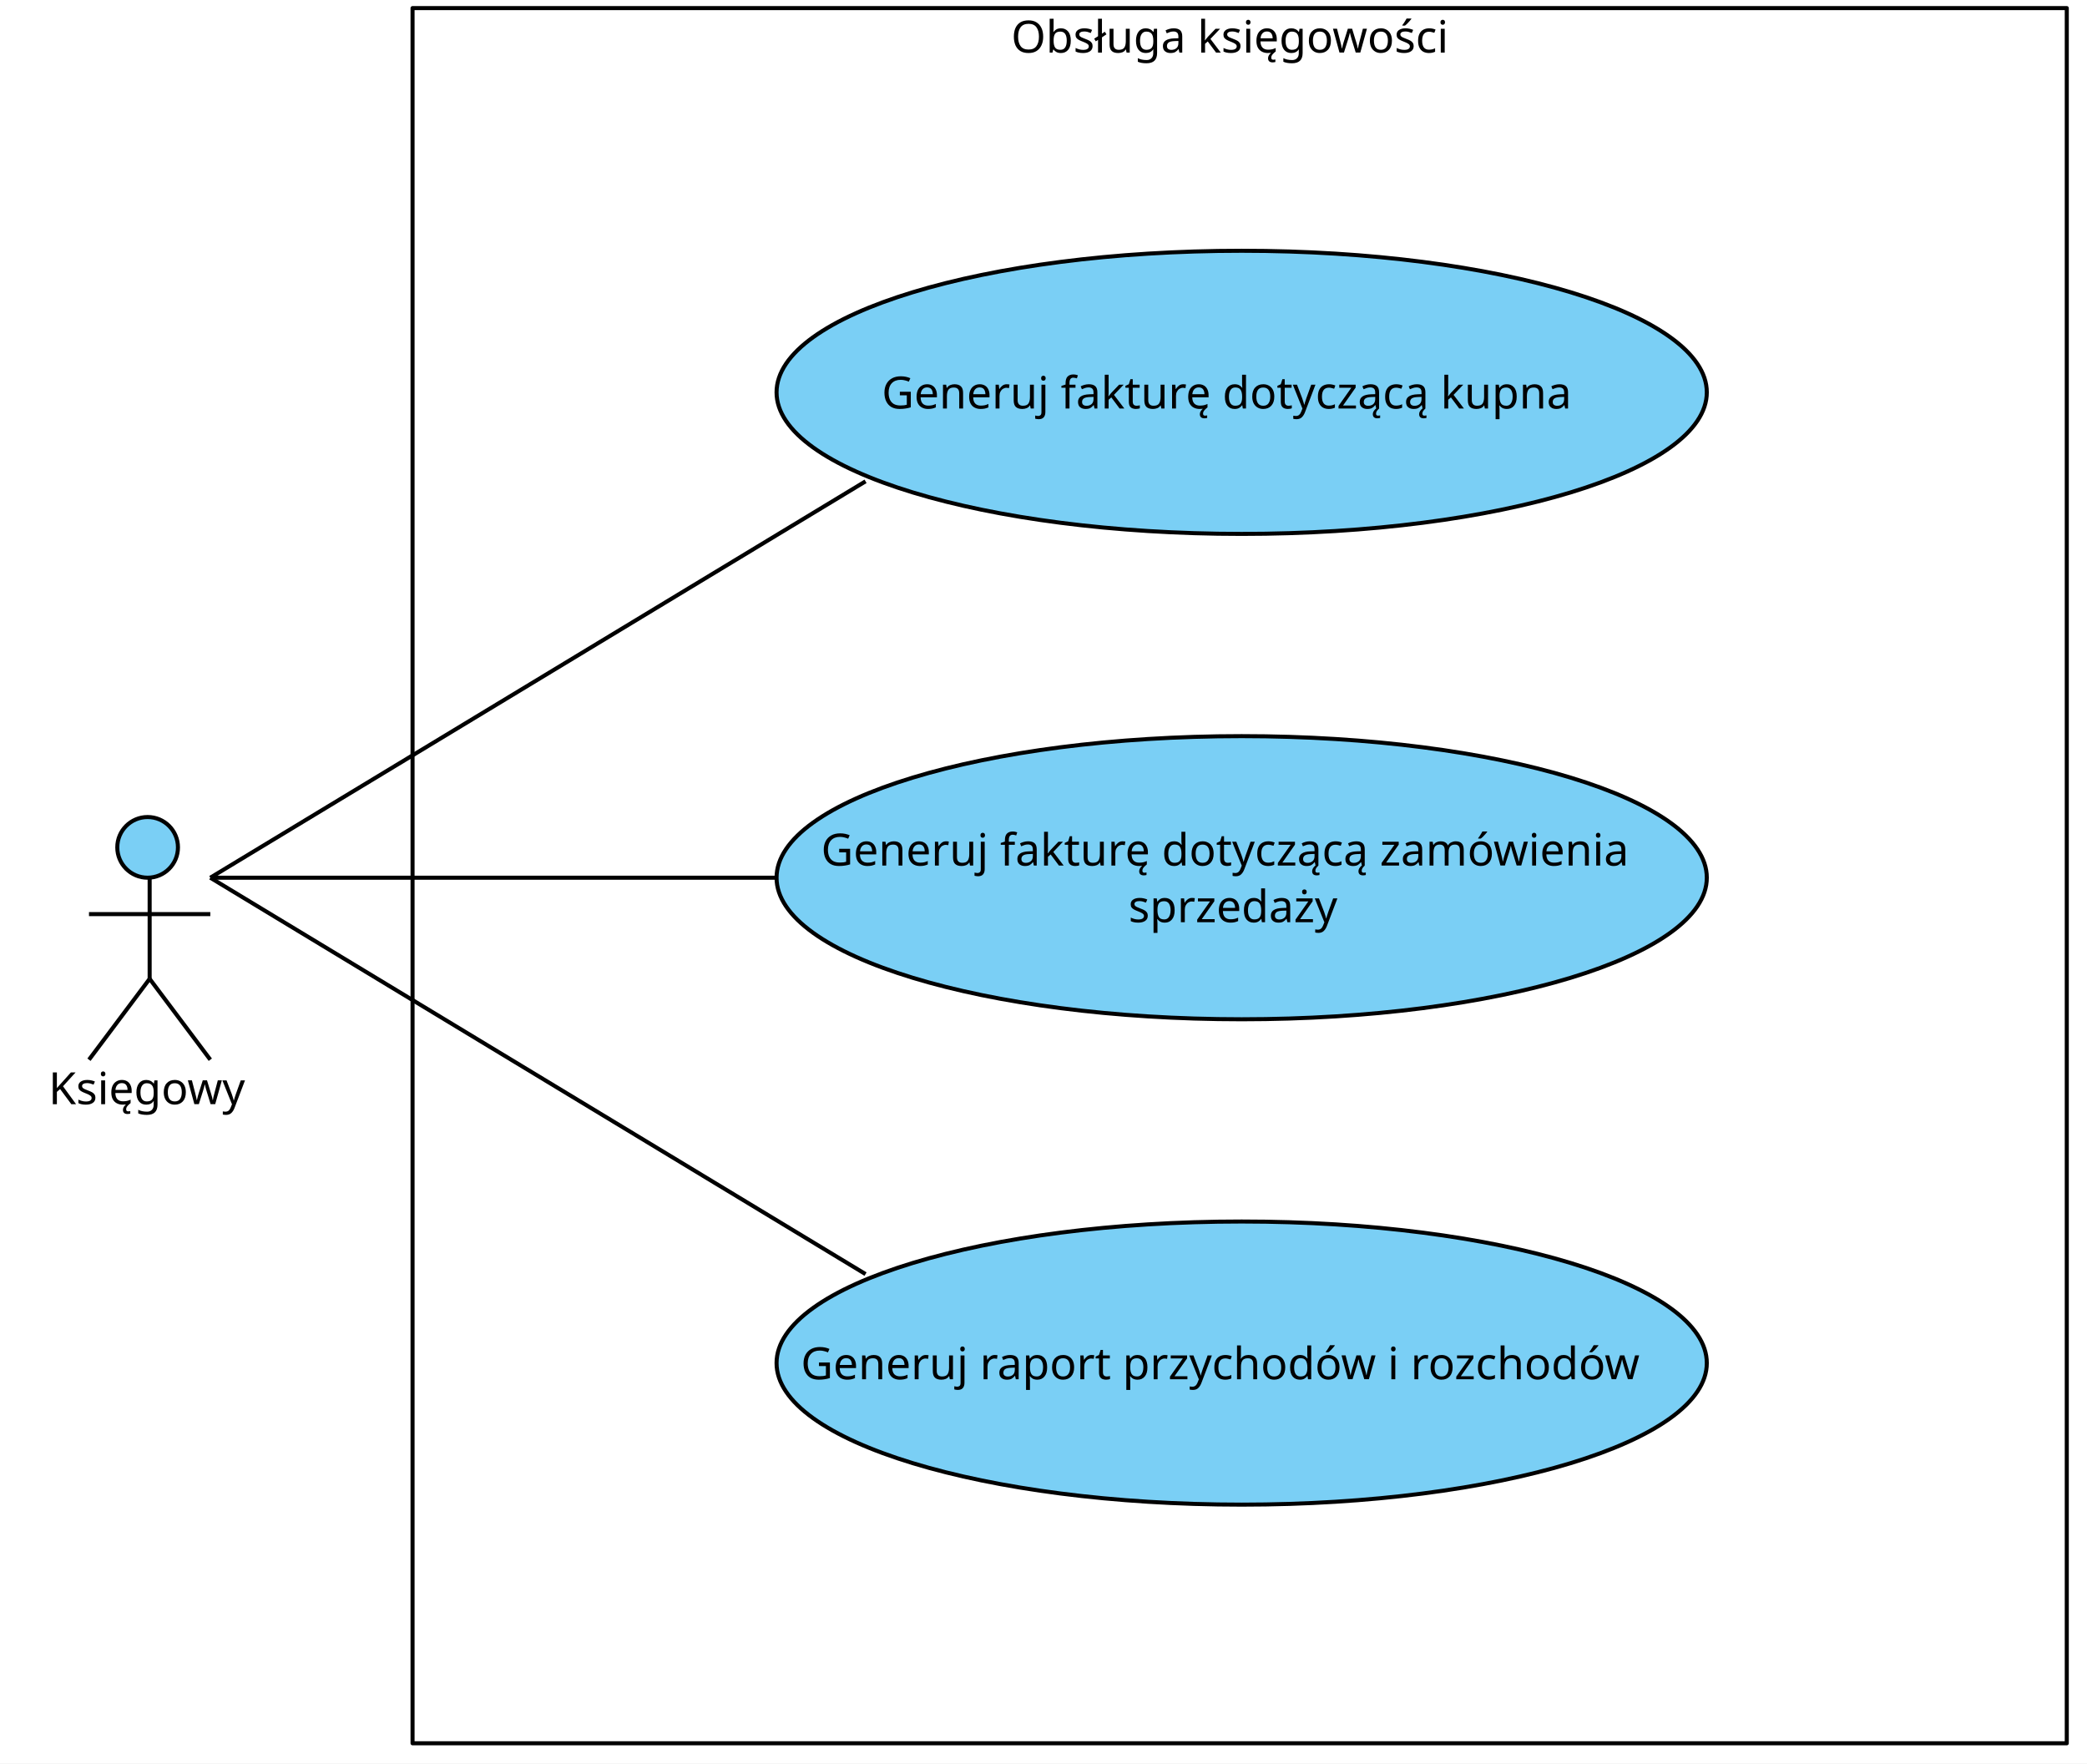
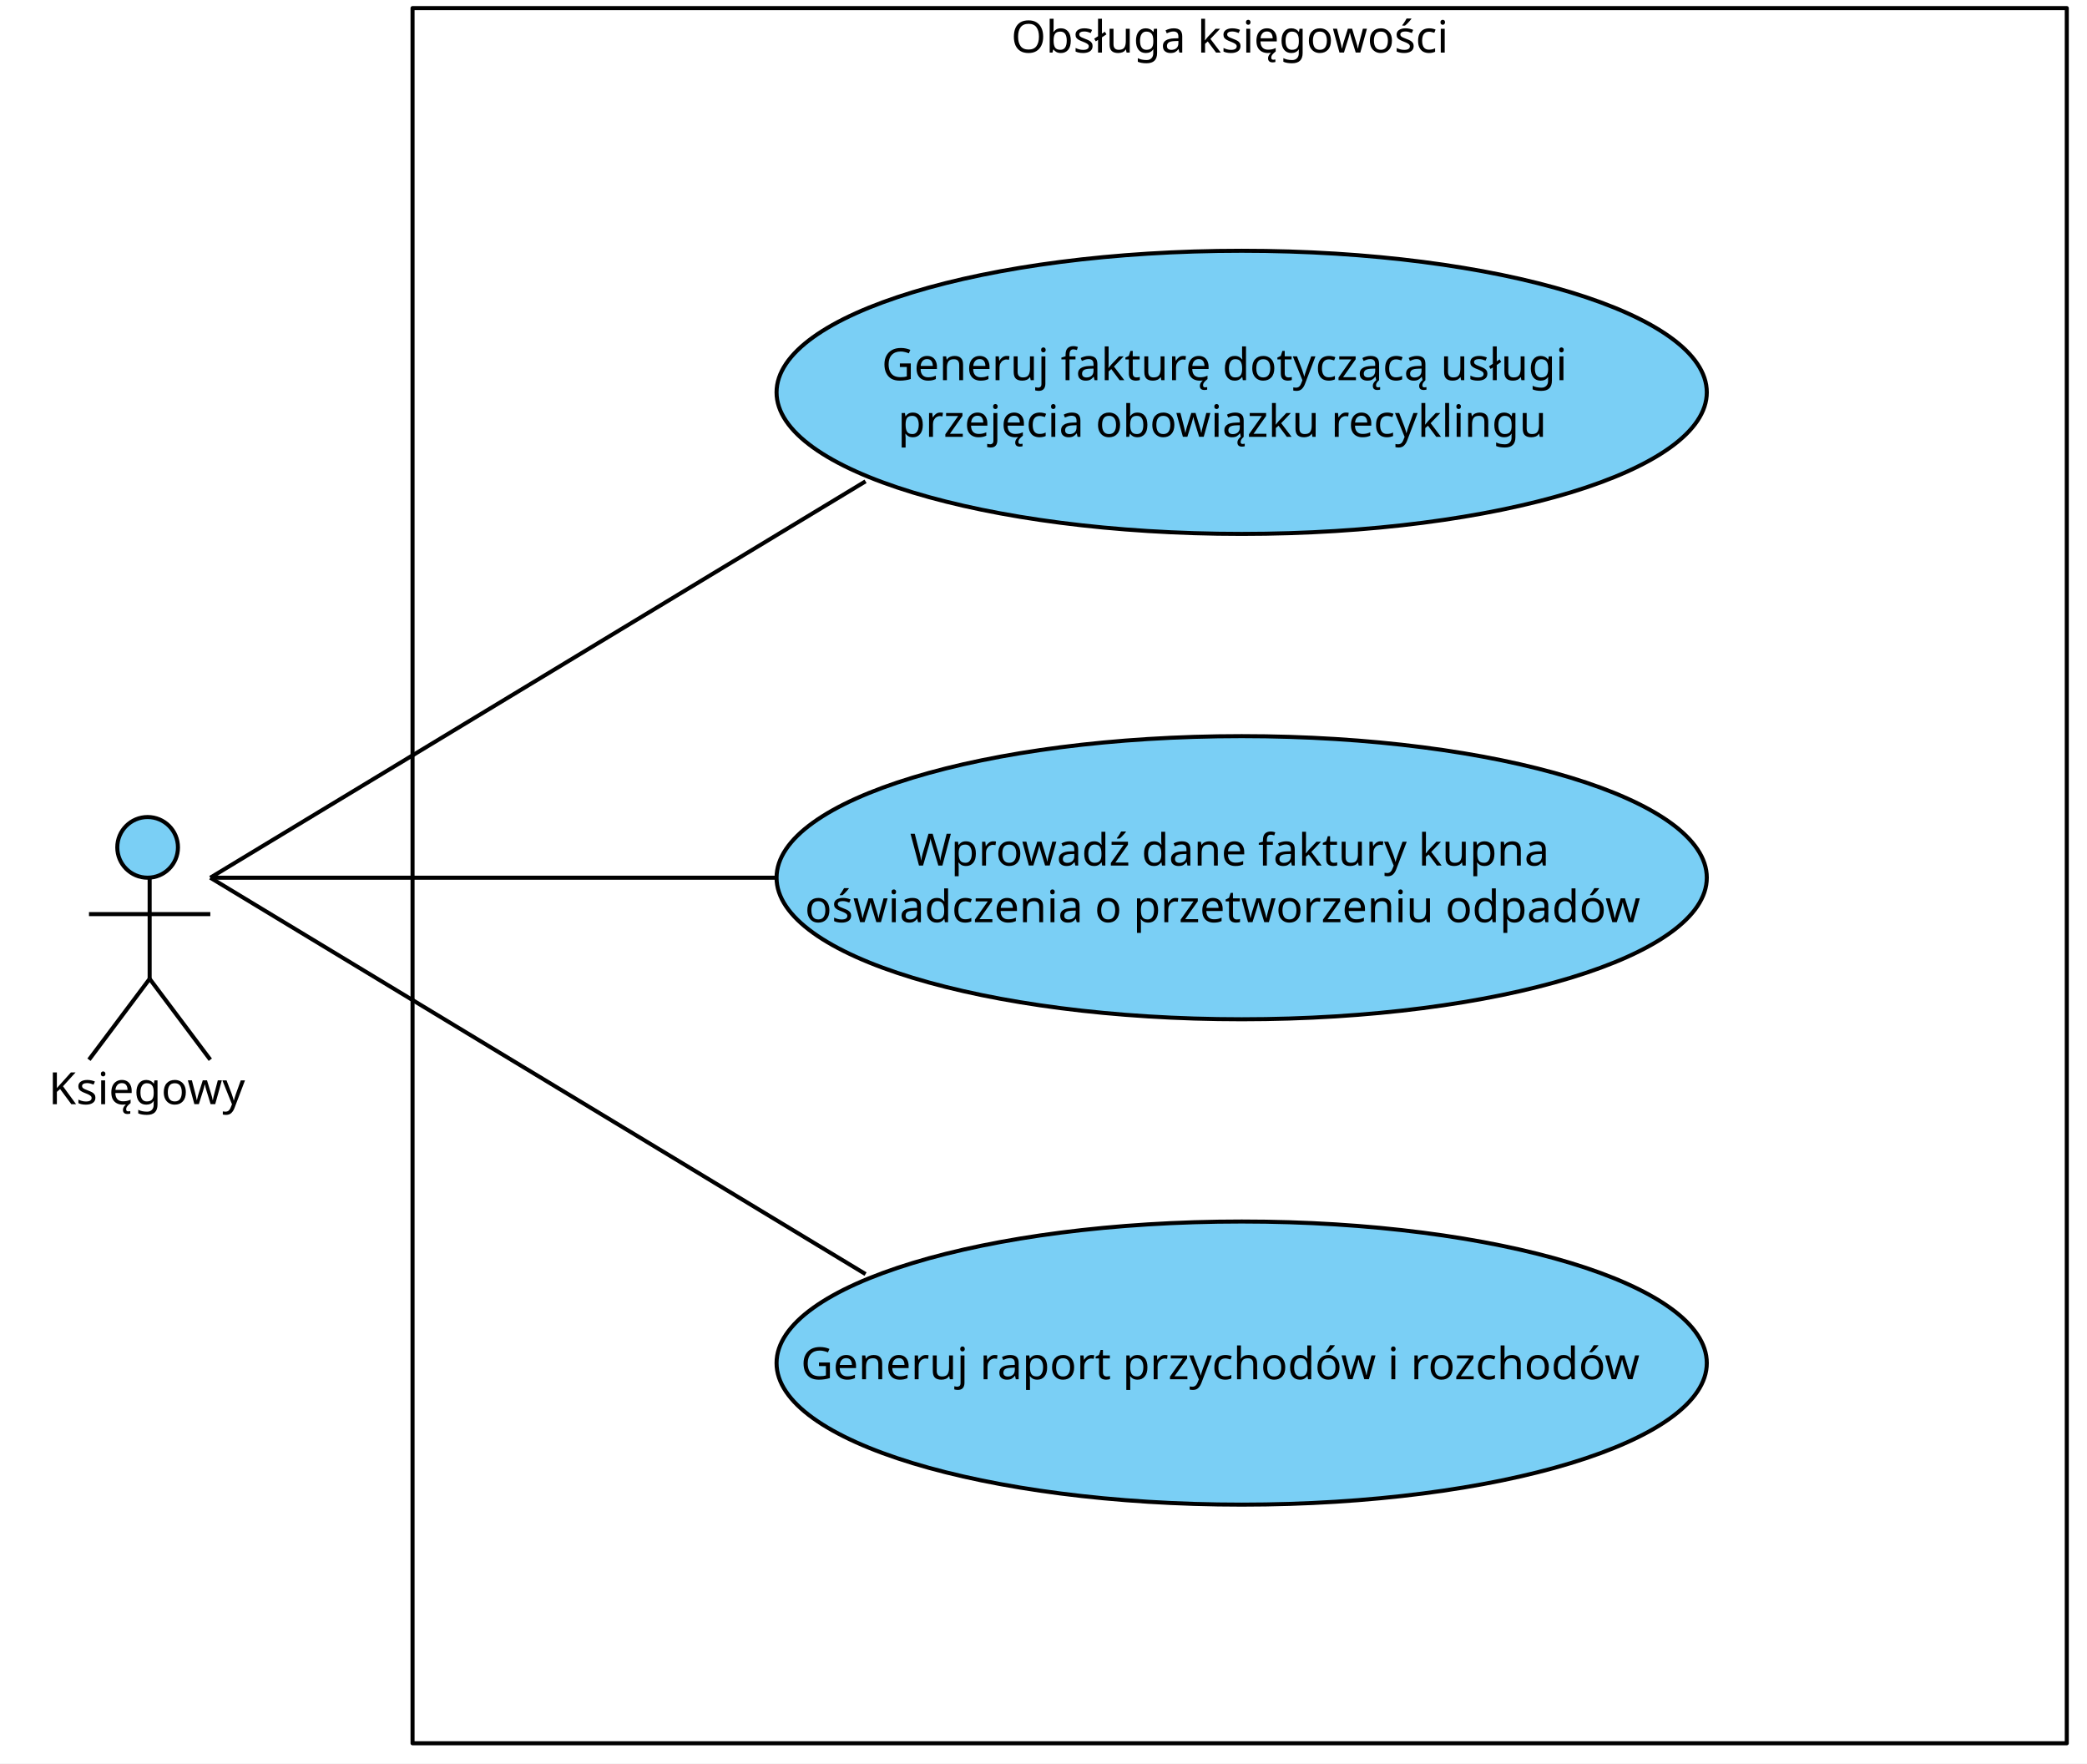
<svg xmlns="http://www.w3.org/2000/svg" fill-opacity="0" color-rendering="auto" color-interpolation="auto" text-rendering="auto" stroke="rgb(0,0,0)" stroke-linecap="square" width="516" stroke-miterlimit="10" shape-rendering="auto" stroke-opacity="0" fill="rgb(0,0,0)" stroke-dasharray="none" font-weight="normal" stroke-width="1" height="436" font-family="'Dialog'" font-style="normal" stroke-linejoin="miter" font-size="12" stroke-dashoffset="0" image-rendering="auto" id="svg2" version="1.1">
  <defs id="genericDefs">
    <defs id="defs1">
      <clipPath id="clipPath1" clipPathUnits="userSpaceOnUse">
        <path id="path9" d="M-7 -7 L421 -7 L421 441 L-7 441 L-7 -7 Z" />
      </clipPath>
      <clipPath id="clipPath2" clipPathUnits="userSpaceOnUse">
        <path id="path12" d="M0 0 L410 0 L410 430 L0 430 L0 0 Z" />
      </clipPath>
      <clipPath id="clipPath3" clipPathUnits="userSpaceOnUse">
        <path id="path15" d="M-7 -7 L41 -7 L41 71 L-7 71 L-7 -7 Z" />
      </clipPath>
      <clipPath id="clipPath4" clipPathUnits="userSpaceOnUse">
        <path id="path18" d="M-7 -7 L241 -7 L241 81 L-7 81 L-7 -7 Z" />
      </clipPath>
      <clipPath id="clipPath5" clipPathUnits="userSpaceOnUse">
        <path id="path21" d="M0 0 L230 0 L230 70 L0 70 L0 0 Z" />
      </clipPath>
      <clipPath id="clipPath6" clipPathUnits="userSpaceOnUse">
        <path id="path24" d="M-70 -14 L140 -14 L140 28 L-70 28 L-70 -14 Z" />
      </clipPath>
      <clipPath id="clipPath7" clipPathUnits="userSpaceOnUse">
-         <path id="path27" d="M0 0 L244 0 L244 104 L0 104 L0 0 Z" />
+         <path id="path27" d="M0 0 L266 0 L266 202 L0 202 L0 0 Z" />
      </clipPath>
      <clipPath id="clipPath8" clipPathUnits="userSpaceOnUse">
-         <path id="path30" d="M0 0 L266 0 L266 202 L0 202 L0 0 Z" />
+         <path id="path30" d="M0 0 L244 0 L244 104 L0 104 L0 0 Z" />
      </clipPath>
    </defs>
  </defs>
  <g style="fill:#ffffff;fill-opacity:1;stroke:#ffffff;stroke-opacity:1;text-rendering:geometricPrecision" id="g32">
    <rect style="stroke:none" id="rect34" y="0" height="436" width="516" x="0" />
  </g>
  <g style="font-size:11px;font-family:sans-serif;fill:#000000;fill-opacity:1;stroke:#000000;stroke-linecap:butt;stroke-linejoin:round;stroke-miterlimit:0;stroke-opacity:1;text-rendering:geometricPrecision" id="g36" stroke-miterlimit="0" transform="translate(102,2)" font-size="11">
    <rect style="fill:none" id="rect38" clip-path="url(#clipPath1)" y="0" height="429" width="409" x="0" />
  </g>
  <g style="font-size:11px;font-family:sans-serif;fill:#000000;fill-opacity:1;stroke:#000000;stroke-opacity:1;text-rendering:geometricPrecision" id="g40" transform="translate(102,2)" font-size="11">
    <text style="stroke:none" id="text42" clip-path="url(#clipPath2)" y="11" xml:space="preserve" x="148">Obsługa księgowości</text>
  </g>
  <g style="font-size:11px;font-family:sans-serif;fill:#7acff5;fill-opacity:1;stroke:#7acff5;stroke-opacity:1;text-rendering:geometricPrecision" id="g44" transform="translate(22,202)" font-size="11">
    <circle style="stroke:none" id="circle46" cy="7.5" cx="14.5" clip-path="url(#clipPath3)" r="7.5" />
  </g>
  <g style="font-size:11px;font-family:sans-serif;fill:#000000;fill-opacity:1;stroke:#000000;stroke-linecap:butt;stroke-linejoin:round;stroke-miterlimit:0;stroke-opacity:1;text-rendering:geometricPrecision" id="g48" stroke-miterlimit="0" transform="translate(22,202)" font-size="11">
    <circle style="fill:none" id="circle50" cy="7.5" cx="14.5" clip-path="url(#clipPath3)" r="7.5" />
    <line style="fill:none" id="line52" y1="15" x2="15" clip-path="url(#clipPath3)" x1="15" y2="40" />
    <line style="fill:none" id="line54" y1="24" x2="30" clip-path="url(#clipPath3)" x1="0" y2="24" />
    <line style="fill:none" id="line56" y1="40" x2="0" clip-path="url(#clipPath3)" x1="15" y2="60" />
    <line style="fill:none" id="line58" y1="40" x2="30" clip-path="url(#clipPath3)" x1="15" y2="60" />
  </g>
  <g style="font-size:11px;font-family:sans-serif;fill:#7acff5;fill-opacity:1;stroke:#7acff5;stroke-opacity:1;text-rendering:geometricPrecision" id="g60" transform="translate(192,62)" font-size="11">
    <ellipse style="stroke:none" id="ellipse62" cy="35" cx="115" clip-path="url(#clipPath4)" ry="35" rx="115" />
  </g>
  <g style="font-size:11px;font-family:sans-serif;fill:#000000;fill-opacity:1;stroke:#000000;stroke-linecap:butt;stroke-linejoin:round;stroke-miterlimit:0;stroke-opacity:1;text-rendering:geometricPrecision" id="g64" stroke-miterlimit="0" transform="translate(192,62)" font-size="11">
    <ellipse style="fill:none" id="ellipse66" cy="35" cx="115" clip-path="url(#clipPath4)" ry="35" rx="115" />
  </g>
  <g style="font-size:11px;font-family:sans-serif;fill:#000000;fill-opacity:1;stroke:#000000;stroke-opacity:1;text-rendering:geometricPrecision" id="g68" transform="translate(192,62)" font-size="11">
-     <text style="stroke:none" id="text70" clip-path="url(#clipPath5)" y="39" xml:space="preserve" x="26">Generuj fakturę dotyczącą kupna</text>
+     <text style="stroke:none" id="text70" clip-path="url(#clipPath5)" y="32" xml:space="preserve" x="26">Generuj fakturę dotyczącą usługi</text>
+     <text style="stroke:none" id="text72" clip-path="url(#clipPath5)" y="46" xml:space="preserve" x="30">przejęcia obowiązku recyklingu</text>
  </g>
-   <g style="font-size:11px;font-family:sans-serif;fill:#7acff5;fill-opacity:1;stroke:#7acff5;stroke-opacity:1;text-rendering:geometricPrecision" id="g72" transform="translate(192,182)" font-size="11">
-     <ellipse style="stroke:none" id="ellipse74" cy="35" cx="115" clip-path="url(#clipPath4)" ry="35" rx="115" />
+   <g style="font-size:11px;font-family:sans-serif;fill:#7acff5;fill-opacity:1;stroke:#7acff5;stroke-opacity:1;text-rendering:geometricPrecision" id="g74" transform="translate(192,182)" font-size="11">
+     <ellipse style="stroke:none" id="ellipse76" cy="35" cx="115" clip-path="url(#clipPath4)" ry="35" rx="115" />
  </g>
-   <g style="font-size:11px;font-family:sans-serif;fill:#000000;fill-opacity:1;stroke:#000000;stroke-linecap:butt;stroke-linejoin:round;stroke-miterlimit:0;stroke-opacity:1;text-rendering:geometricPrecision" id="g76" stroke-miterlimit="0" transform="translate(192,182)" font-size="11">
-     <ellipse style="fill:none" id="ellipse78" cy="35" cx="115" clip-path="url(#clipPath4)" ry="35" rx="115" />
+   <g style="font-size:11px;font-family:sans-serif;fill:#000000;fill-opacity:1;stroke:#000000;stroke-linecap:butt;stroke-linejoin:round;stroke-miterlimit:0;stroke-opacity:1;text-rendering:geometricPrecision" id="g78" stroke-miterlimit="0" transform="translate(192,182)" font-size="11">
+     <ellipse style="fill:none" id="ellipse80" cy="35" cx="115" clip-path="url(#clipPath4)" ry="35" rx="115" />
  </g>
-   <g style="font-size:11px;font-family:sans-serif;fill:#000000;fill-opacity:1;stroke:#000000;stroke-opacity:1;text-rendering:geometricPrecision" id="g80" transform="translate(192,182)" font-size="11">
-     <text style="stroke:none" id="text82" clip-path="url(#clipPath5)" y="32" xml:space="preserve" x="11">Generuj fakturę dotyczącą zamówienia</text>
-     <text style="stroke:none" id="text84" clip-path="url(#clipPath5)" y="46" xml:space="preserve" x="87">sprzedaży</text>
+   <g style="font-size:11px;font-family:sans-serif;fill:#000000;fill-opacity:1;stroke:#000000;stroke-opacity:1;text-rendering:geometricPrecision" id="g82" transform="translate(192,182)" font-size="11">
+     <text style="stroke:none" id="text84" clip-path="url(#clipPath5)" y="32" xml:space="preserve" x="33">Wprowadź dane faktury kupna</text>
+     <text style="stroke:none" id="text86" clip-path="url(#clipPath5)" y="46" xml:space="preserve" x="7">oświadczenia o przetworzeniu odpadów</text>
  </g>
-   <g style="font-size:11px;font-family:sans-serif;fill:#7acff5;fill-opacity:1;stroke:#7acff5;stroke-opacity:1;text-rendering:geometricPrecision" id="g86" transform="translate(192,302)" font-size="11">
-     <ellipse style="stroke:none" id="ellipse88" cy="35" cx="115" clip-path="url(#clipPath4)" ry="35" rx="115" />
+   <g style="font-size:11px;font-family:sans-serif;fill:#7acff5;fill-opacity:1;stroke:#7acff5;stroke-opacity:1;text-rendering:geometricPrecision" id="g88" transform="translate(192,302)" font-size="11">
+     <ellipse style="stroke:none" id="ellipse90" cy="35" cx="115" clip-path="url(#clipPath4)" ry="35" rx="115" />
  </g>
-   <g style="font-size:11px;font-family:sans-serif;fill:#000000;fill-opacity:1;stroke:#000000;stroke-linecap:butt;stroke-linejoin:round;stroke-miterlimit:0;stroke-opacity:1;text-rendering:geometricPrecision" id="g90" stroke-miterlimit="0" transform="translate(192,302)" font-size="11">
-     <ellipse style="fill:none" id="ellipse92" cy="35" cx="115" clip-path="url(#clipPath4)" ry="35" rx="115" />
+   <g style="font-size:11px;font-family:sans-serif;fill:#000000;fill-opacity:1;stroke:#000000;stroke-linecap:butt;stroke-linejoin:round;stroke-miterlimit:0;stroke-opacity:1;text-rendering:geometricPrecision" id="g92" stroke-miterlimit="0" transform="translate(192,302)" font-size="11">
+     <ellipse style="fill:none" id="ellipse94" cy="35" cx="115" clip-path="url(#clipPath4)" ry="35" rx="115" />
  </g>
-   <g style="font-size:11px;font-family:sans-serif;fill:#000000;fill-opacity:1;stroke:#000000;stroke-opacity:1;text-rendering:geometricPrecision" id="g94" transform="translate(192,302)" font-size="11">
-     <text style="stroke:none" id="text96" clip-path="url(#clipPath5)" y="39" xml:space="preserve" x="6">Generuj raport przychodów i rozchodów</text>
+   <g style="font-size:11px;font-family:sans-serif;fill:#000000;fill-opacity:1;stroke:#000000;stroke-opacity:1;text-rendering:geometricPrecision" id="g96" transform="translate(192,302)" font-size="11">
+     <text style="stroke:none" id="text98" clip-path="url(#clipPath5)" y="39" xml:space="preserve" x="6">Generuj raport przychodów i rozchodów</text>
  </g>
-   <g style="font-size:11px;font-family:sans-serif;fill:#000000;fill-opacity:1;stroke:#000000;stroke-opacity:1;text-rendering:geometricPrecision" id="g98" transform="translate(2,262)" font-size="11">
-     <text style="stroke:none" id="text100" clip-path="url(#clipPath6)" y="11" xml:space="preserve" x="10">Księgowy</text>
+   <g style="font-size:11px;font-family:sans-serif;fill:#000000;fill-opacity:1;stroke:#000000;stroke-opacity:1;text-rendering:geometricPrecision" id="g100" transform="translate(2,262)" font-size="11">
+     <text style="stroke:none" id="text102" clip-path="url(#clipPath6)" y="11" xml:space="preserve" x="10">Księgowy</text>
  </g>
-   <g style="font-size:11px;font-family:sans-serif;fill:#000000;fill-opacity:1;stroke:#000000;stroke-linecap:butt;stroke-linejoin:round;stroke-opacity:1;text-rendering:geometricPrecision" id="g102" transform="translate(2,167)" font-size="11">
-     <line style="fill:none" id="line104" y1="50" x2="190" clip-path="url(#clipPath7)" x1="50" y2="50" />
+   <g style="font-size:11px;font-family:sans-serif;fill:#000000;fill-opacity:1;stroke:#000000;stroke-linecap:butt;stroke-linejoin:round;stroke-opacity:1;text-rendering:geometricPrecision" id="g104" transform="translate(2,69)" font-size="11">
+     <line style="fill:none" id="line106" y1="148" x2="212" clip-path="url(#clipPath7)" x1="50" y2="50" />
  </g>
-   <g style="font-size:11px;font-family:sans-serif;fill:#000000;fill-opacity:1;stroke:#000000;stroke-linecap:butt;stroke-linejoin:round;stroke-opacity:1;text-rendering:geometricPrecision" id="g106" transform="translate(2,69)" font-size="11">
-     <line style="fill:none" id="line108" y1="148" x2="212" clip-path="url(#clipPath8)" x1="50" y2="50" />
+   <g style="font-size:11px;font-family:sans-serif;fill:#000000;fill-opacity:1;stroke:#000000;stroke-linecap:butt;stroke-linejoin:round;stroke-opacity:1;text-rendering:geometricPrecision" id="g108" transform="translate(2,167)" font-size="11">
+     <line style="fill:none" id="line110" y1="50" x2="212" clip-path="url(#clipPath7)" x1="50" y2="148" />
  </g>
-   <g style="font-size:11px;font-family:sans-serif;fill:#000000;fill-opacity:1;stroke:#000000;stroke-linecap:butt;stroke-linejoin:round;stroke-opacity:1;text-rendering:geometricPrecision" id="g110" transform="translate(2,167)" font-size="11">
-     <line style="fill:none" id="line112" y1="50" x2="212" clip-path="url(#clipPath8)" x1="50" y2="148" />
+   <g style="font-size:11px;font-family:sans-serif;fill:#000000;fill-opacity:1;stroke:#000000;stroke-linecap:butt;stroke-linejoin:round;stroke-opacity:1;text-rendering:geometricPrecision" id="g112" transform="translate(2,167)" font-size="11">
+     <line style="fill:none" id="line114" y1="50" x2="190" clip-path="url(#clipPath8)" x1="50" y2="50" />
  </g>
</svg>
